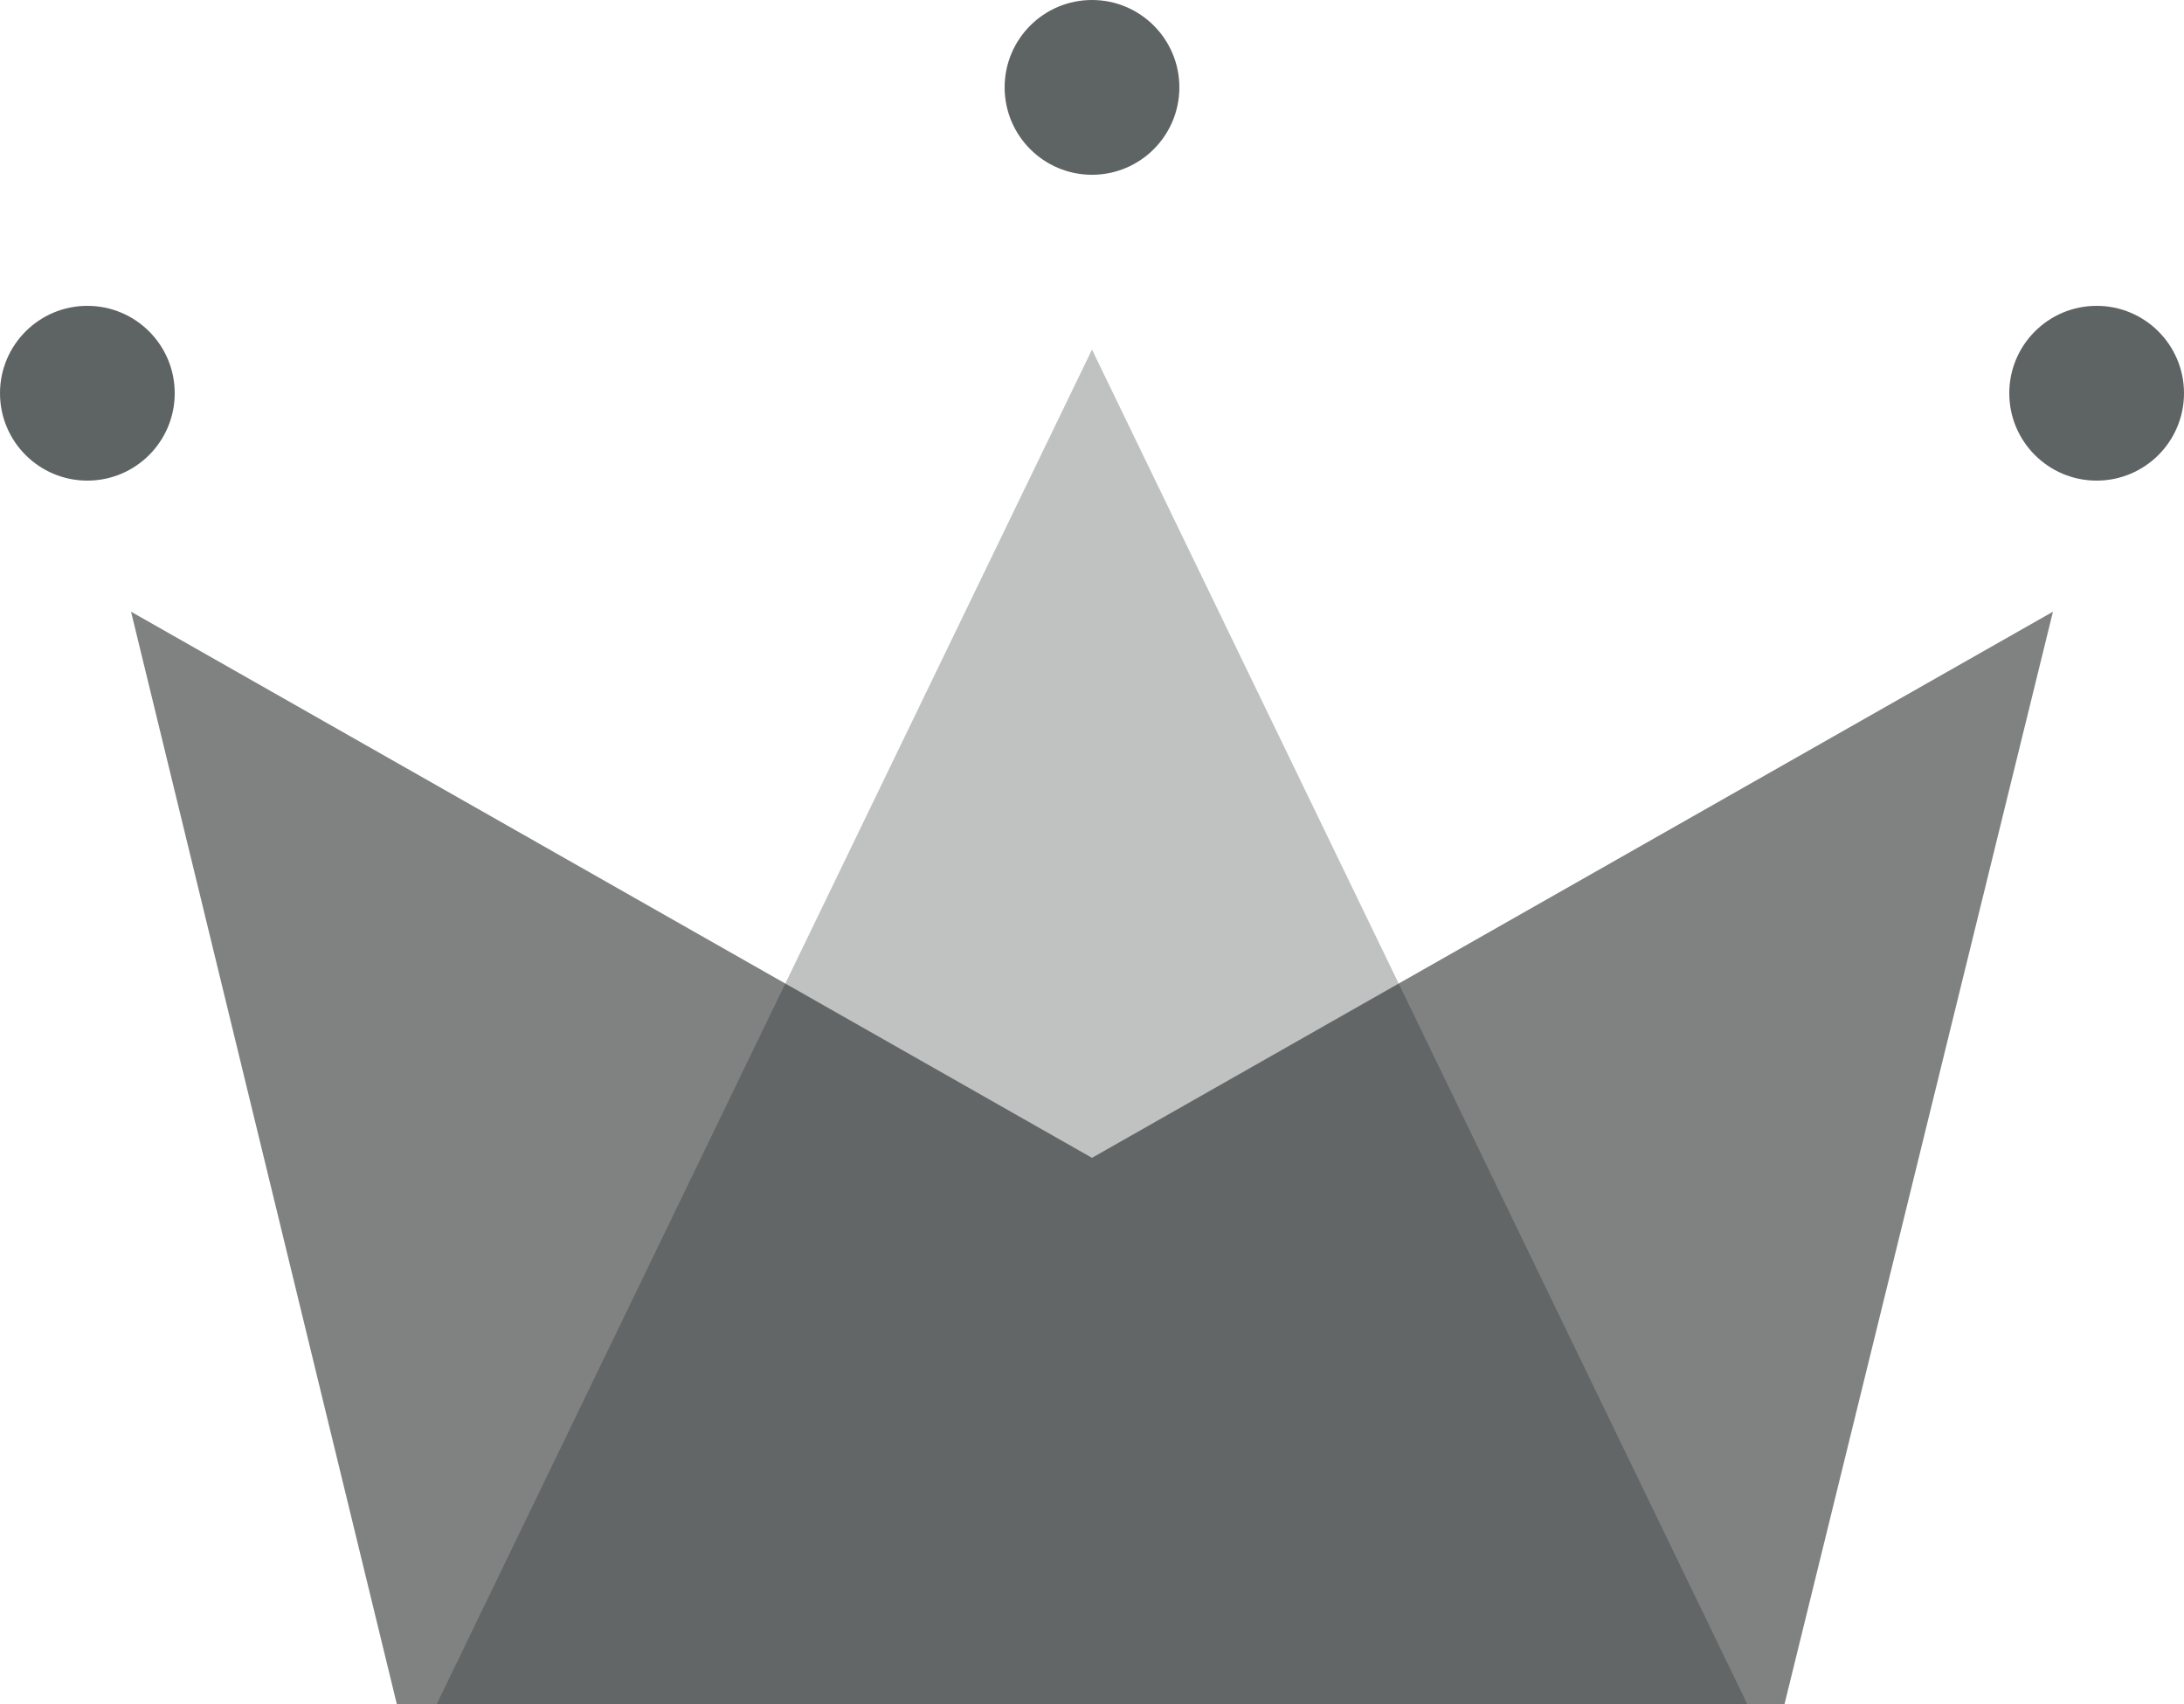
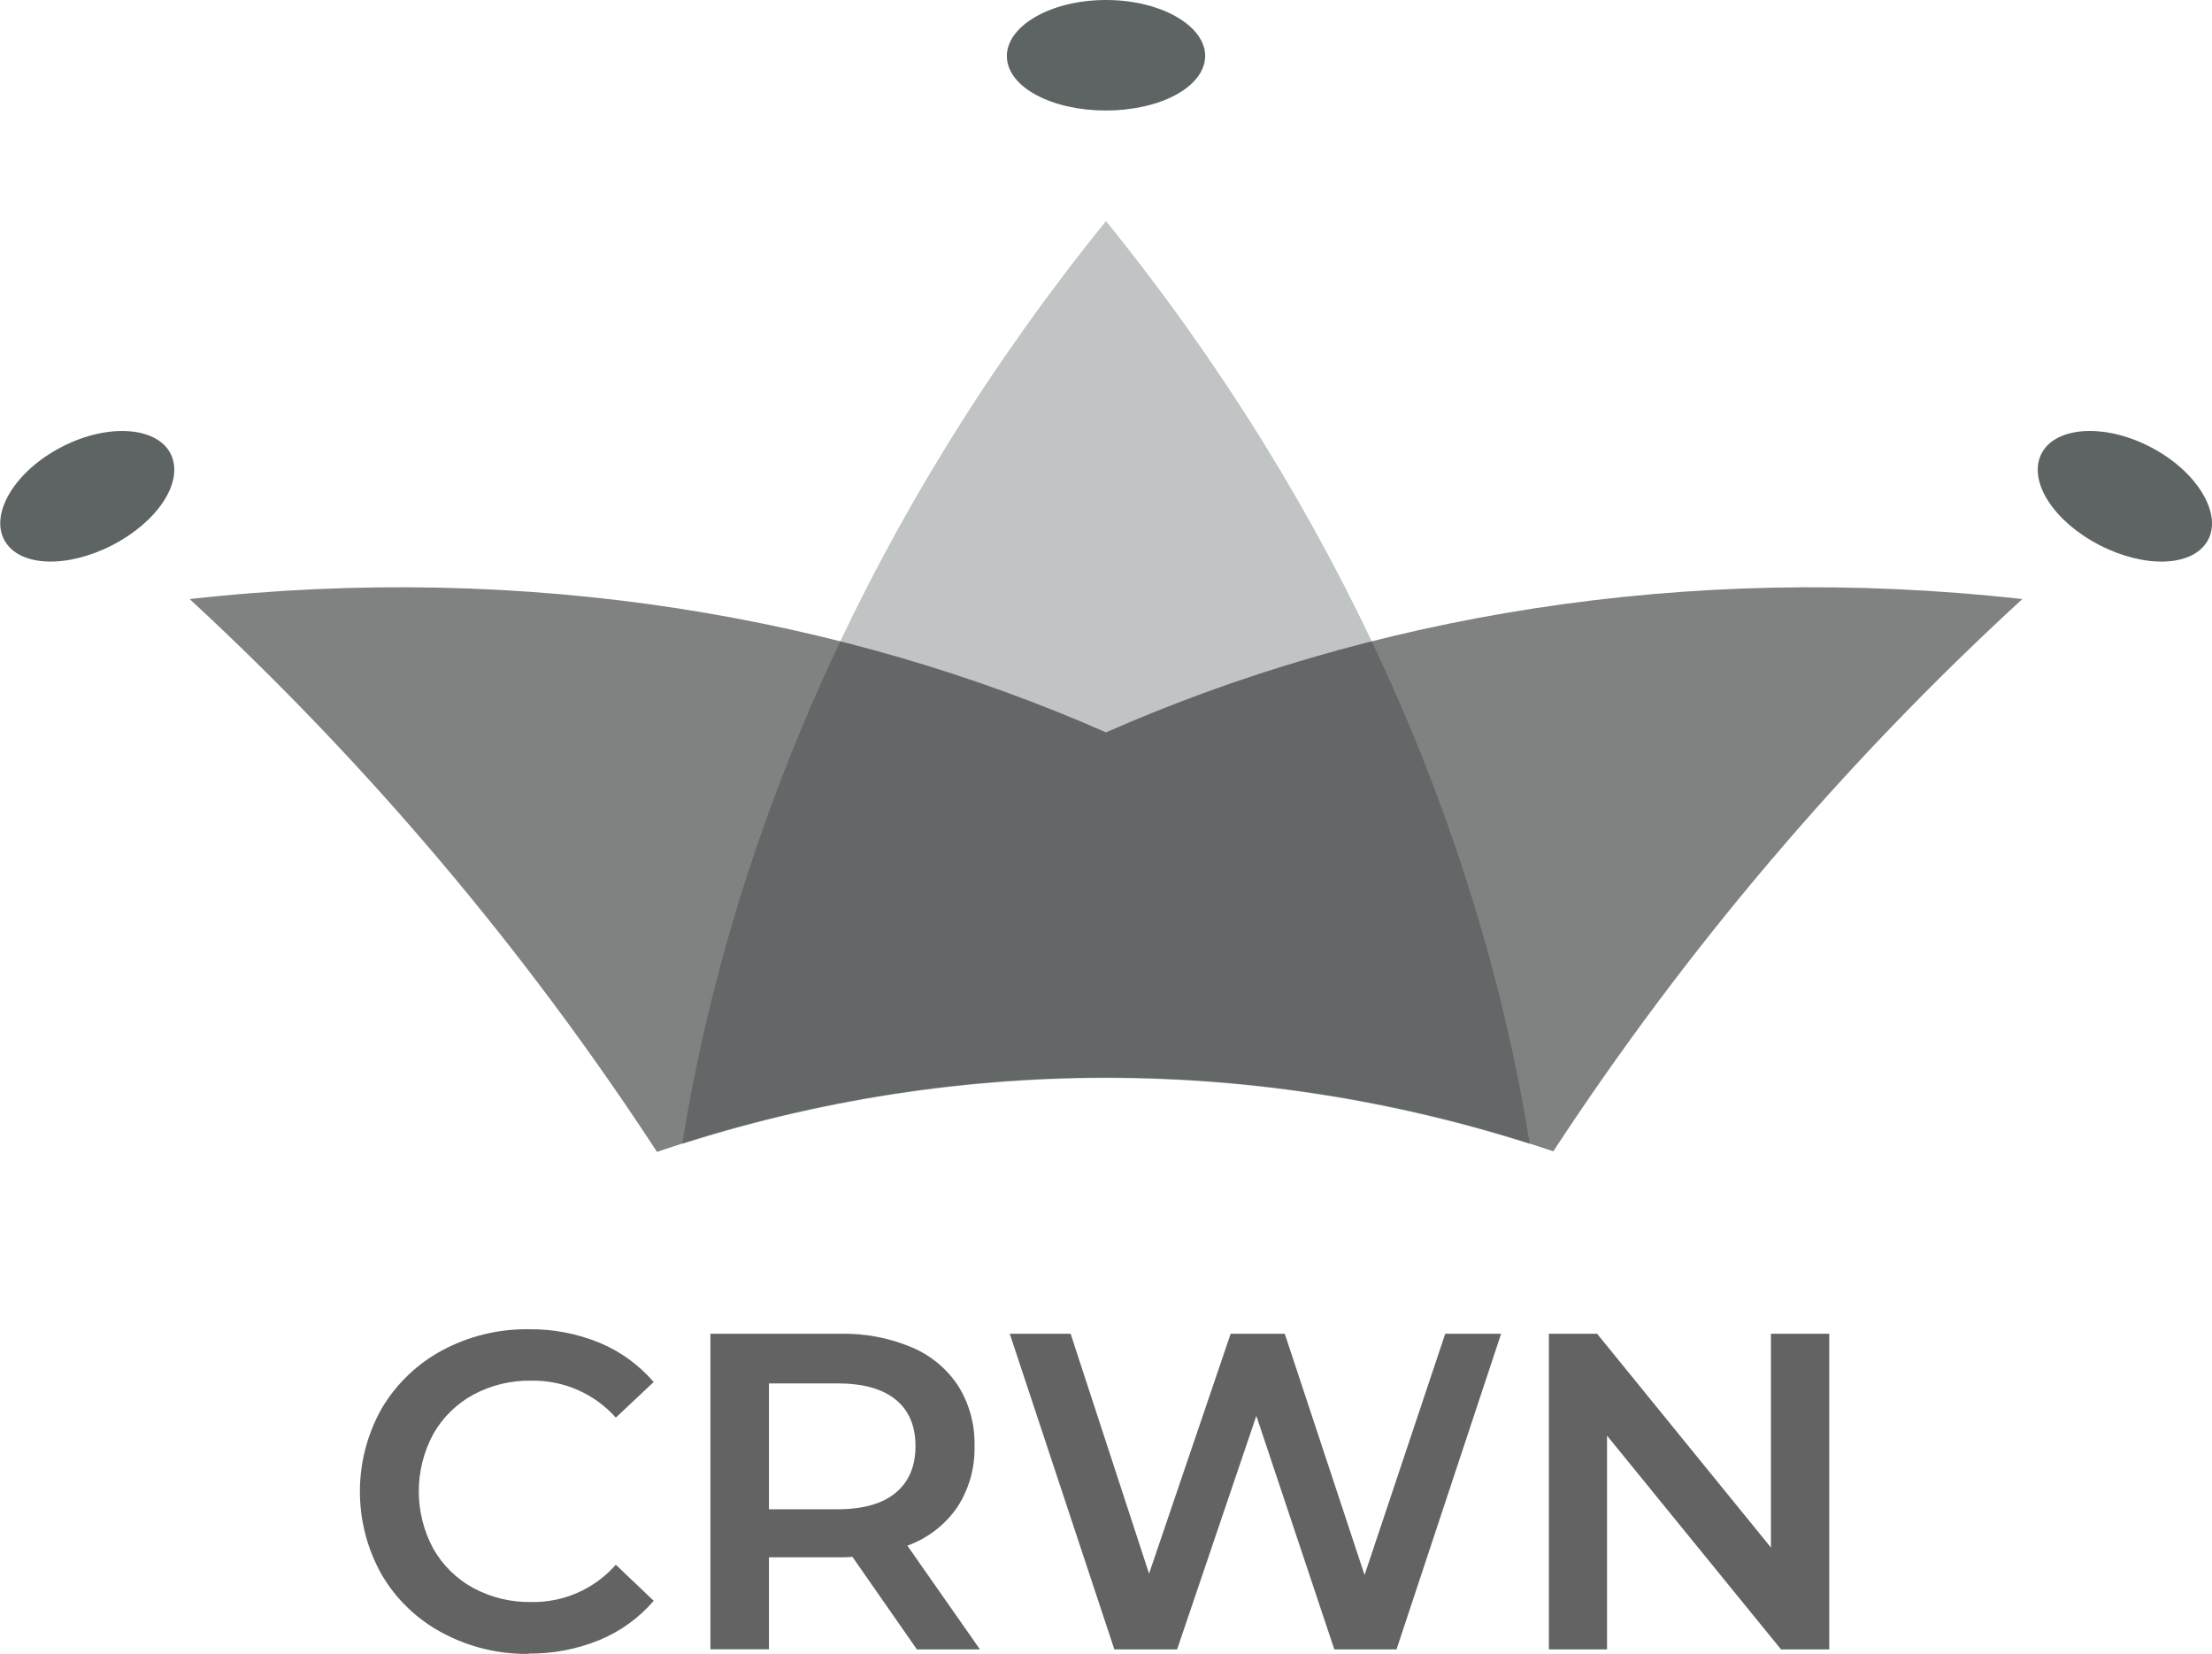
- <svg xmlns="http://www.w3.org/2000/svg" width="50px" height="39px" viewBox="0 0 50 39" version="1.1">
-   <g id="WiP" stroke="none" stroke-width="1" fill="none" fill-rule="evenodd">
-     <g id="Artboard" transform="translate(-90, -38)">
-       <g id="Group" transform="translate(90, 38)">
-         <polygon id="Rectangle" fill="#808282" points="3 14 25 26.5 47 14 40.855 39 9.084 39" />
-         <polygon id="Triangle" fill-opacity="0.263" fill="#101A1A" points="25 8 40 39 10 39" />
-         <circle id="Oval" fill="#5E6363" cx="2" cy="9" r="2" />
-         <circle id="Oval" fill="#5E6363" cx="25" cy="2" r="2" />
-         <circle id="Oval" fill="#5E6363" cx="48" cy="9" r="2" />
+ <svg xmlns="http://www.w3.org/2000/svg" viewBox="0 0 474.64 354.82">
+   <defs>
+     <style>.cls-1{fill:#808282;}.cls-2{fill:#101a1a;opacity:0.26;}.cls-3{fill:#5e6363;}.cls-4{fill:#636363;}</style>
+   </defs>
+   <g id="Vrstva_2" data-name="Vrstva 2">
+     <g id="Vrstva_1-2" data-name="Vrstva 1">
+       <g id="WiP">
+         <g id="Artboard">
+           <g id="Group">
+             <path id="Rectangle" class="cls-1" d="M40.7,128.52c72.92-8.15,140.52,3.89,196.62,28.6,56.09-24.7,123.7-36.75,196.62-28.6A627.59,627.59,0,0,0,333.3,247a299.3,299.3,0,0,0-192.32.12A632.73,632.73,0,0,0,40.7,128.52Z" />
+             <g id="Triangle">
+               <path class="cls-2" d="M237.32,47.43c49.59,61.27,80.05,130.15,90.94,198a299.32,299.32,0,0,0-181.88,0C157.27,177.58,187.73,108.7,237.32,47.43Z" />
+             </g>
+             <path id="Oval" class="cls-3" d="M13.26,95.87C23.43,90.62,34,91.63,36.72,97.58s-3,14.41-12.59,19.36S4.25,121.7,1,116,3.09,101.11,13.26,95.87Z" />
+             <path id="Oval-2" data-name="Oval" class="cls-3" d="M237.32,0c12.07,0,21.59,5.76,21.27,12.29s-9.84,11.41-21.27,11.42-21-4.87-21.27-11.42S225.25,0,237.32,0Z" />
+             <path id="Oval-3" data-name="Oval" class="cls-3" d="M461.38,95.87c10.17,5.24,15.59,14.51,12.3,20.17s-13.58,5.85-23.17.91-15.3-13.39-12.59-19.36S451.21,90.62,461.38,95.87Z" />
+           </g>
+         </g>
      </g>
+       <path class="cls-4" d="M113.46,354.82a38.13,38.13,0,0,1-18.52-4.5,33.15,33.15,0,0,1-13-12.43,36.31,36.31,0,0,1,0-35.79,33.5,33.5,0,0,1,13-12.43,38.13,38.13,0,0,1,18.52-4.5,38.64,38.64,0,0,1,15.19,2.9,31,31,0,0,1,11.61,8.42l-8.12,7.64a23.7,23.7,0,0,0-18.09-7.93,25.36,25.36,0,0,0-12.48,3,21.94,21.94,0,0,0-8.61,8.46,25.92,25.92,0,0,0,0,24.57,21.94,21.94,0,0,0,8.61,8.46,25.36,25.36,0,0,0,12.48,3,23.56,23.56,0,0,0,18.09-8l8.13,7.74a30.9,30.9,0,0,1-11.66,8.42,39,39,0,0,1-15.23,2.9" />
+       <path class="cls-4" d="M196.74,353.85,182.91,334a25.81,25.81,0,0,1-2.61.1H165v19.73H152.44V286.14H180.3a37.49,37.49,0,0,1,15.33,2.9,22.3,22.3,0,0,1,10,8.32,23.28,23.28,0,0,1,3.48,12.86,23,23,0,0,1-3.72,13.16,22.15,22.15,0,0,1-10.69,8.22l15.57,22.25Zm-4.55-53.58q-4.26-3.48-12.48-3.48H165v27h14.7q8.22,0,12.48-3.53t4.26-10Q196.45,303.75,192.2,300.27Z" />
+       <path class="cls-4" d="M322.1,286.14l-22.44,67.71H286.31l-16.73-50.1-17,50.1H239.11l-22.44-67.71h13.06l16.83,51.46,17.51-51.46h11.61l17.12,51.75,17.31-51.75Z" />
+       <path class="cls-4" d="M392.51,286.14v67.71H382.16L344.83,308v45.85H332.35V286.14H342.7L380,332V286.14Z" />
    </g>
  </g>
</svg>
